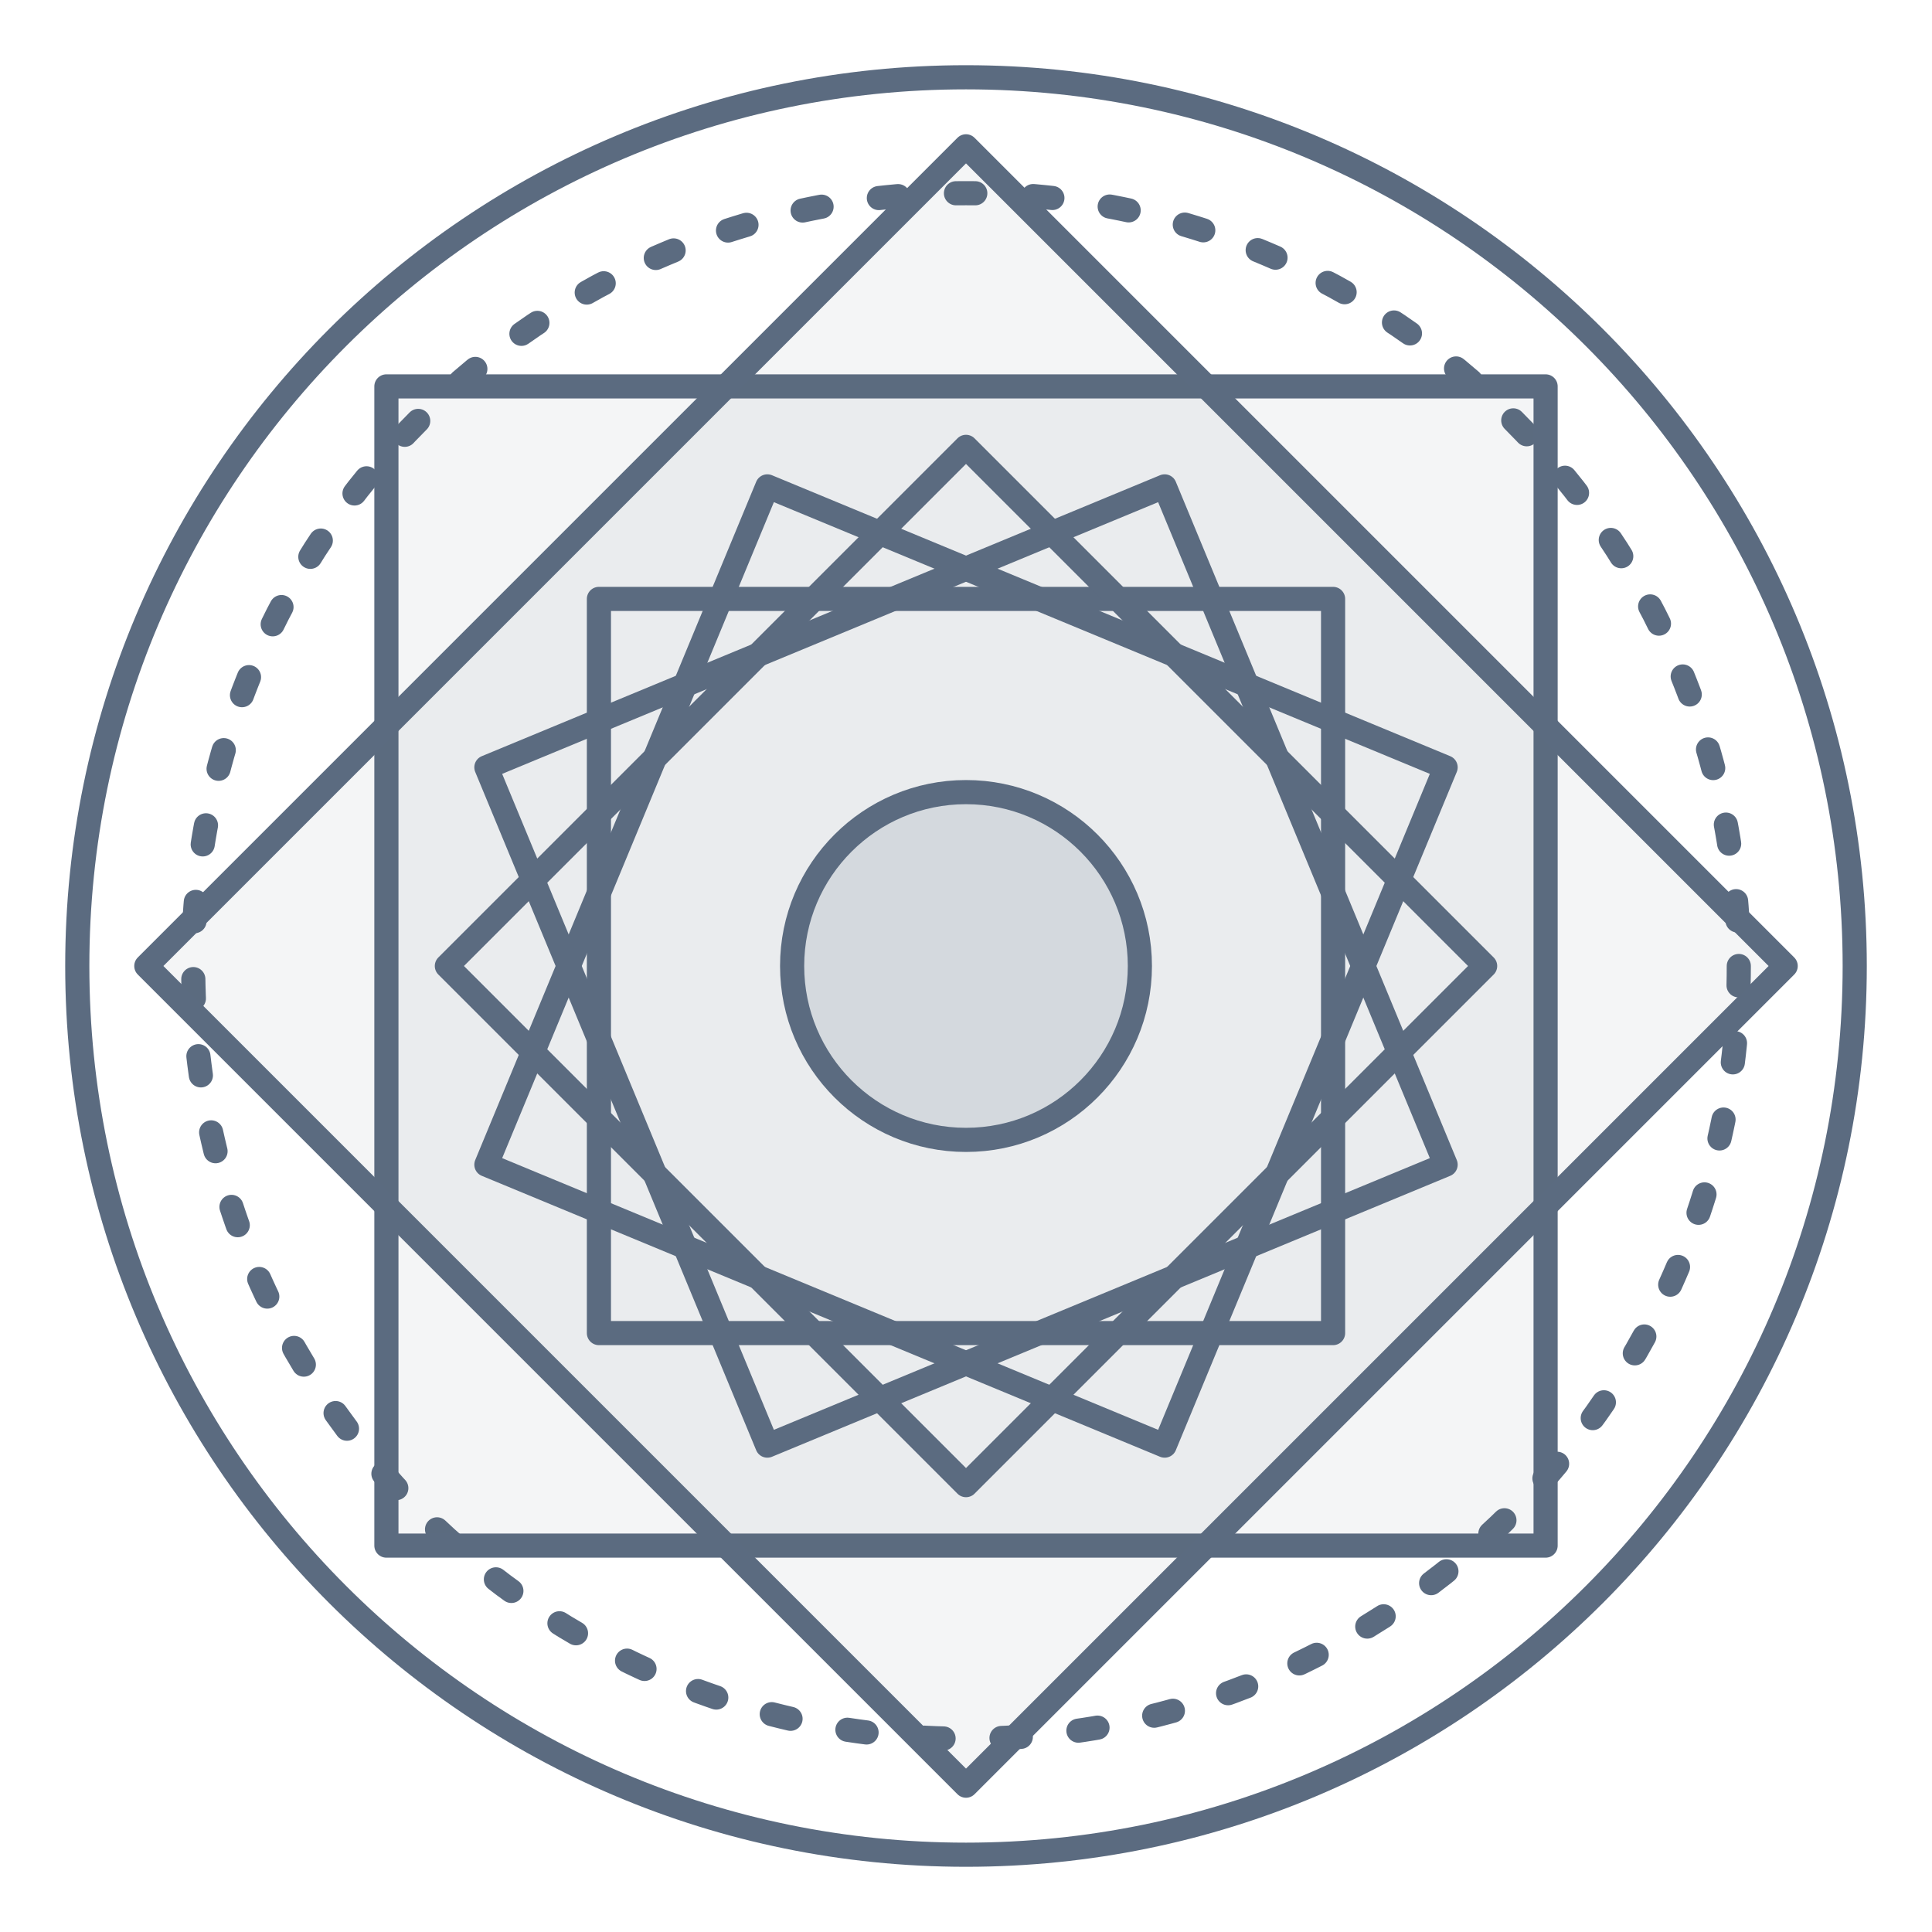
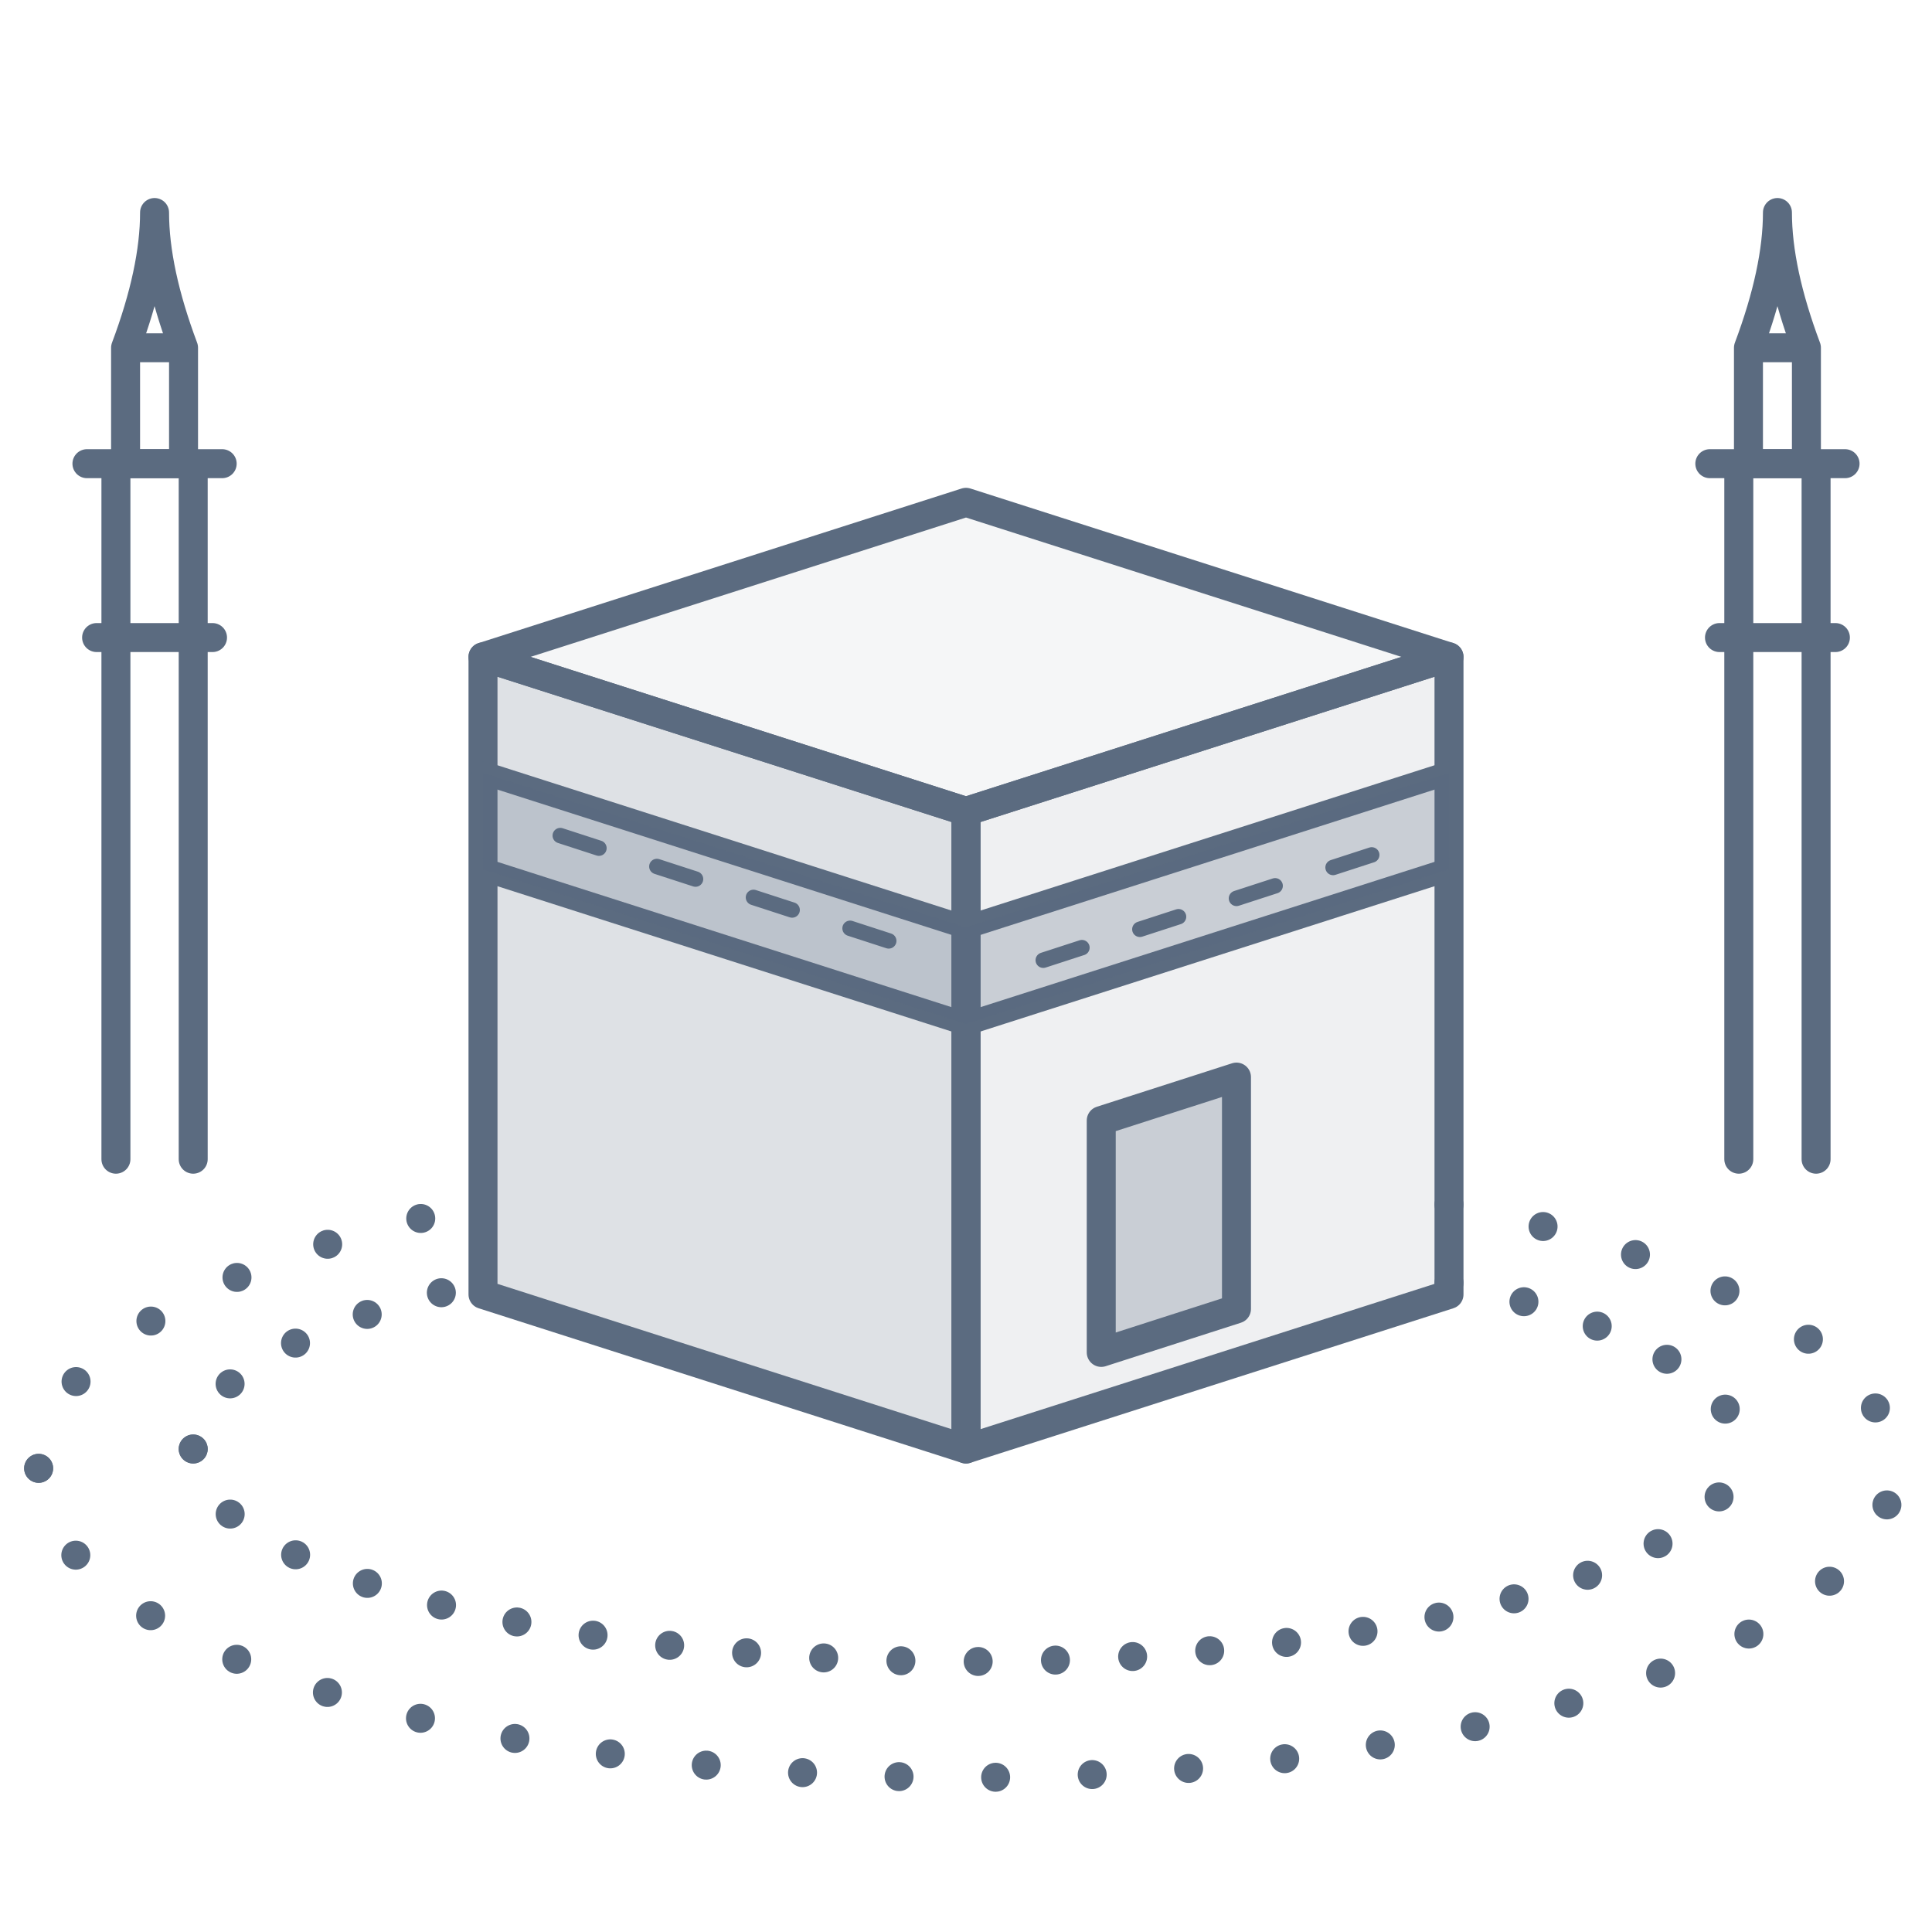
- <svg xmlns="http://www.w3.org/2000/svg" viewBox="0 0 200 200" fill="none" stroke="#5B6B80" stroke-width="2.5" stroke-linejoin="round">
-   <circle cx="100" cy="100" r="92" />
-   <circle cx="100" cy="100" r="80" stroke-dasharray="2 6" stroke-linecap="round" />
-   <g fill="#5B6B80" fill-opacity=".07">
-     <rect x="40" y="40" width="120" height="120" />
-     <rect x="40" y="40" width="120" height="120" transform="rotate(45 100 100)" />
-   </g>
-   <rect x="62" y="62" width="76" height="76" />
-   <rect x="62" y="62" width="76" height="76" transform="rotate(45 100 100)" />
-   <rect x="62" y="62" width="76" height="76" transform="rotate(22.5 100 100)" />
-   <rect x="62" y="62" width="76" height="76" transform="rotate(67.5 100 100)" />
-   <circle cx="100" cy="100" r="18" fill="#5B6B80" fill-opacity=".15" />
+ <svg xmlns="http://www.w3.org/2000/svg" viewBox="0 0 200 200" fill="none" stroke="#5B6B80" stroke-width="3" stroke-linecap="round" stroke-linejoin="round">
+   <path d="M20 150A80 22 0 0 1 50 132.8M150 132.8A80 22 0 0 1 180 150" stroke-dasharray="0 8" />
+   <path d="M20 150A80 22 0 0 0 180 150" stroke-dasharray="0 8" />
+   <path d="M4 152A96 32 0 0 1 50 124.7M150 124.7A96 32 0 0 1 196 152" stroke-dasharray="0 10" />
+   <path d="M4 152A96 32 0 0 0 196 152" stroke-dasharray="0 10" />
+   <path d="M100 52l50 16-50 16-50-16z" fill="#5B6B80" fill-opacity=".06" />
+   <path d="M50 68l50 16v66l-50-16z" fill="#5B6B80" fill-opacity=".2" />
+   <path d="M100 84l50-16v66l-50 16z" fill="#5B6B80" fill-opacity=".1" />
+   <path d="M50 80l50 16 50-16M50 90l50 16 50-16" stroke-width="2.4" />
+   <path d="M50 80l50 16v10l-50-16zM100 96l50-16v10l-50 16z" fill="#5B6B80" fill-opacity=".25" stroke="none" />
+   <path d="M58 86.5l4 1.3M68 89.7l4 1.3M78 92.9l4 1.3M88 96.1l4 1.3M108 99.4l4-1.3M118 96.2l4-1.3M128 93l4-1.3M138 89.8l4-1.3" stroke-width="1.6" />
+   <path d="M114 116l14-4.5v24l-14 4.5z" fill="#5B6B80" fill-opacity=".25" />
+   <path d="M12 120V48h8V120" />
+   <path d="M9 48h14M10 66h12" />
+   <path d="M13 48V36h6v12M13 36q3-8 3-14q0 6 3 14" />
+   <path d="M180 120V48h8V120" />
+   <path d="M177 48h14M178 66h12" />
+   <path d="M181 48V36h6v12M181 36q3-8 3-14q0 6 3 14" />
</svg>
